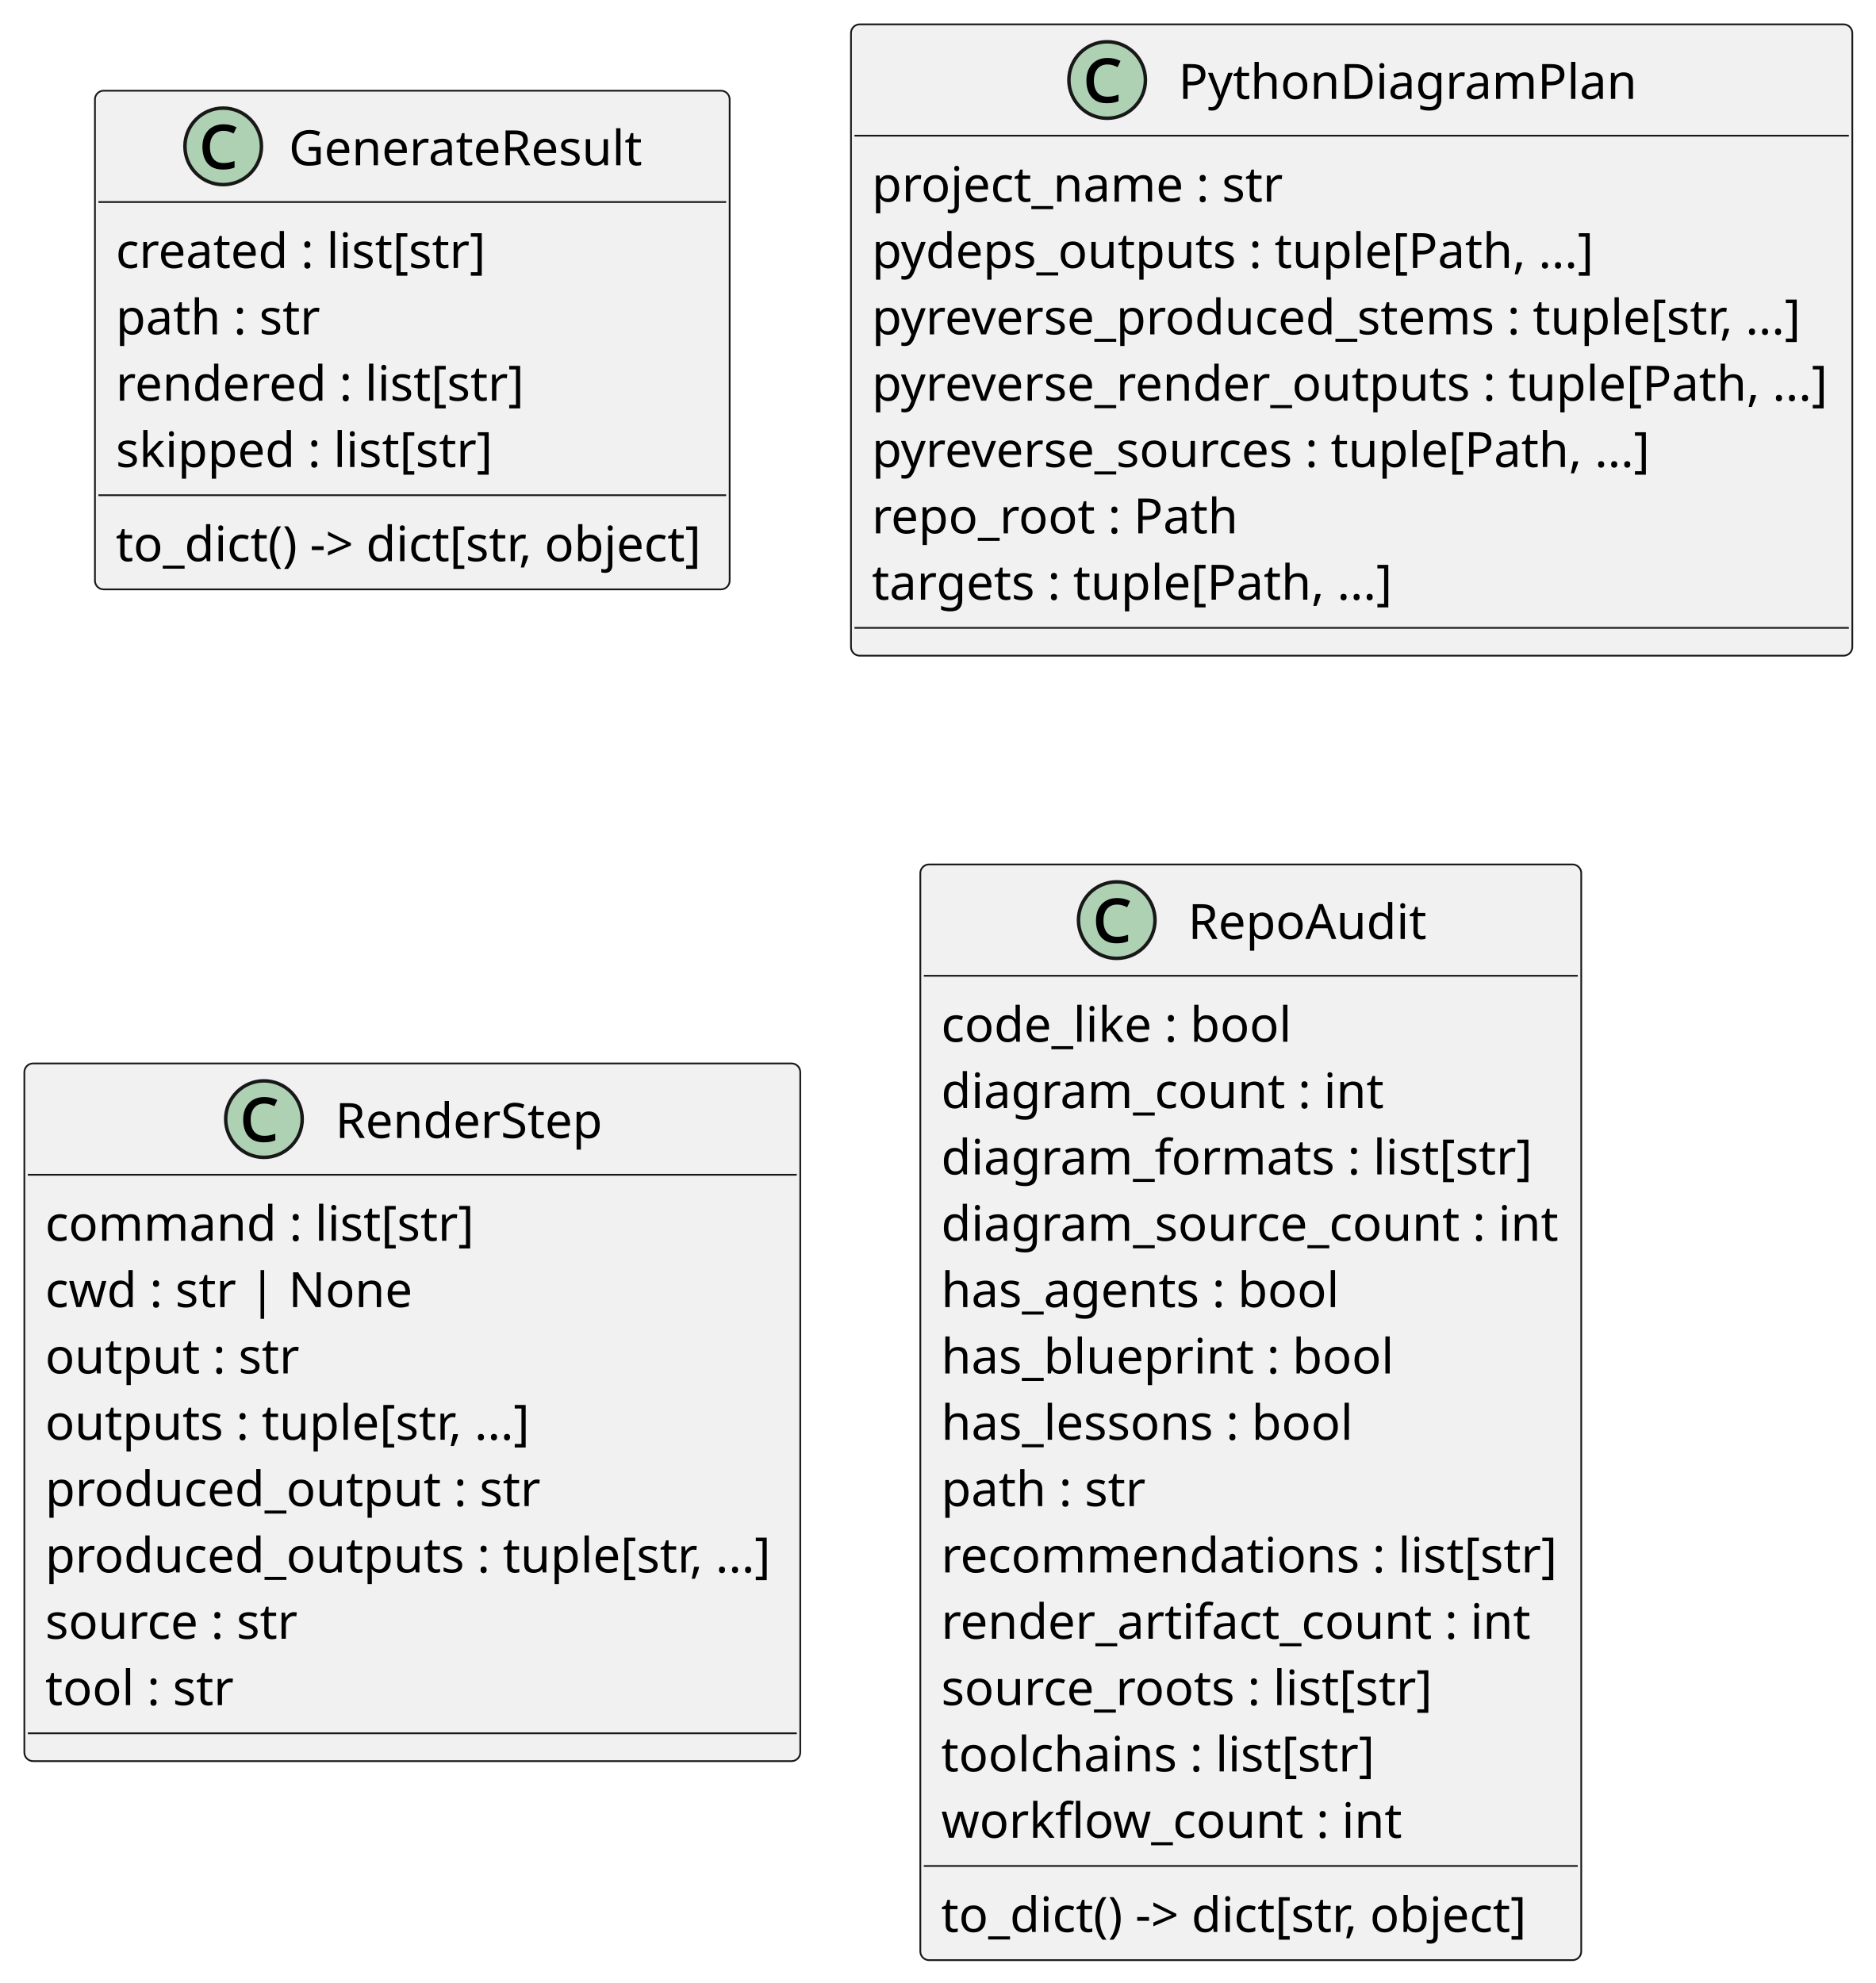
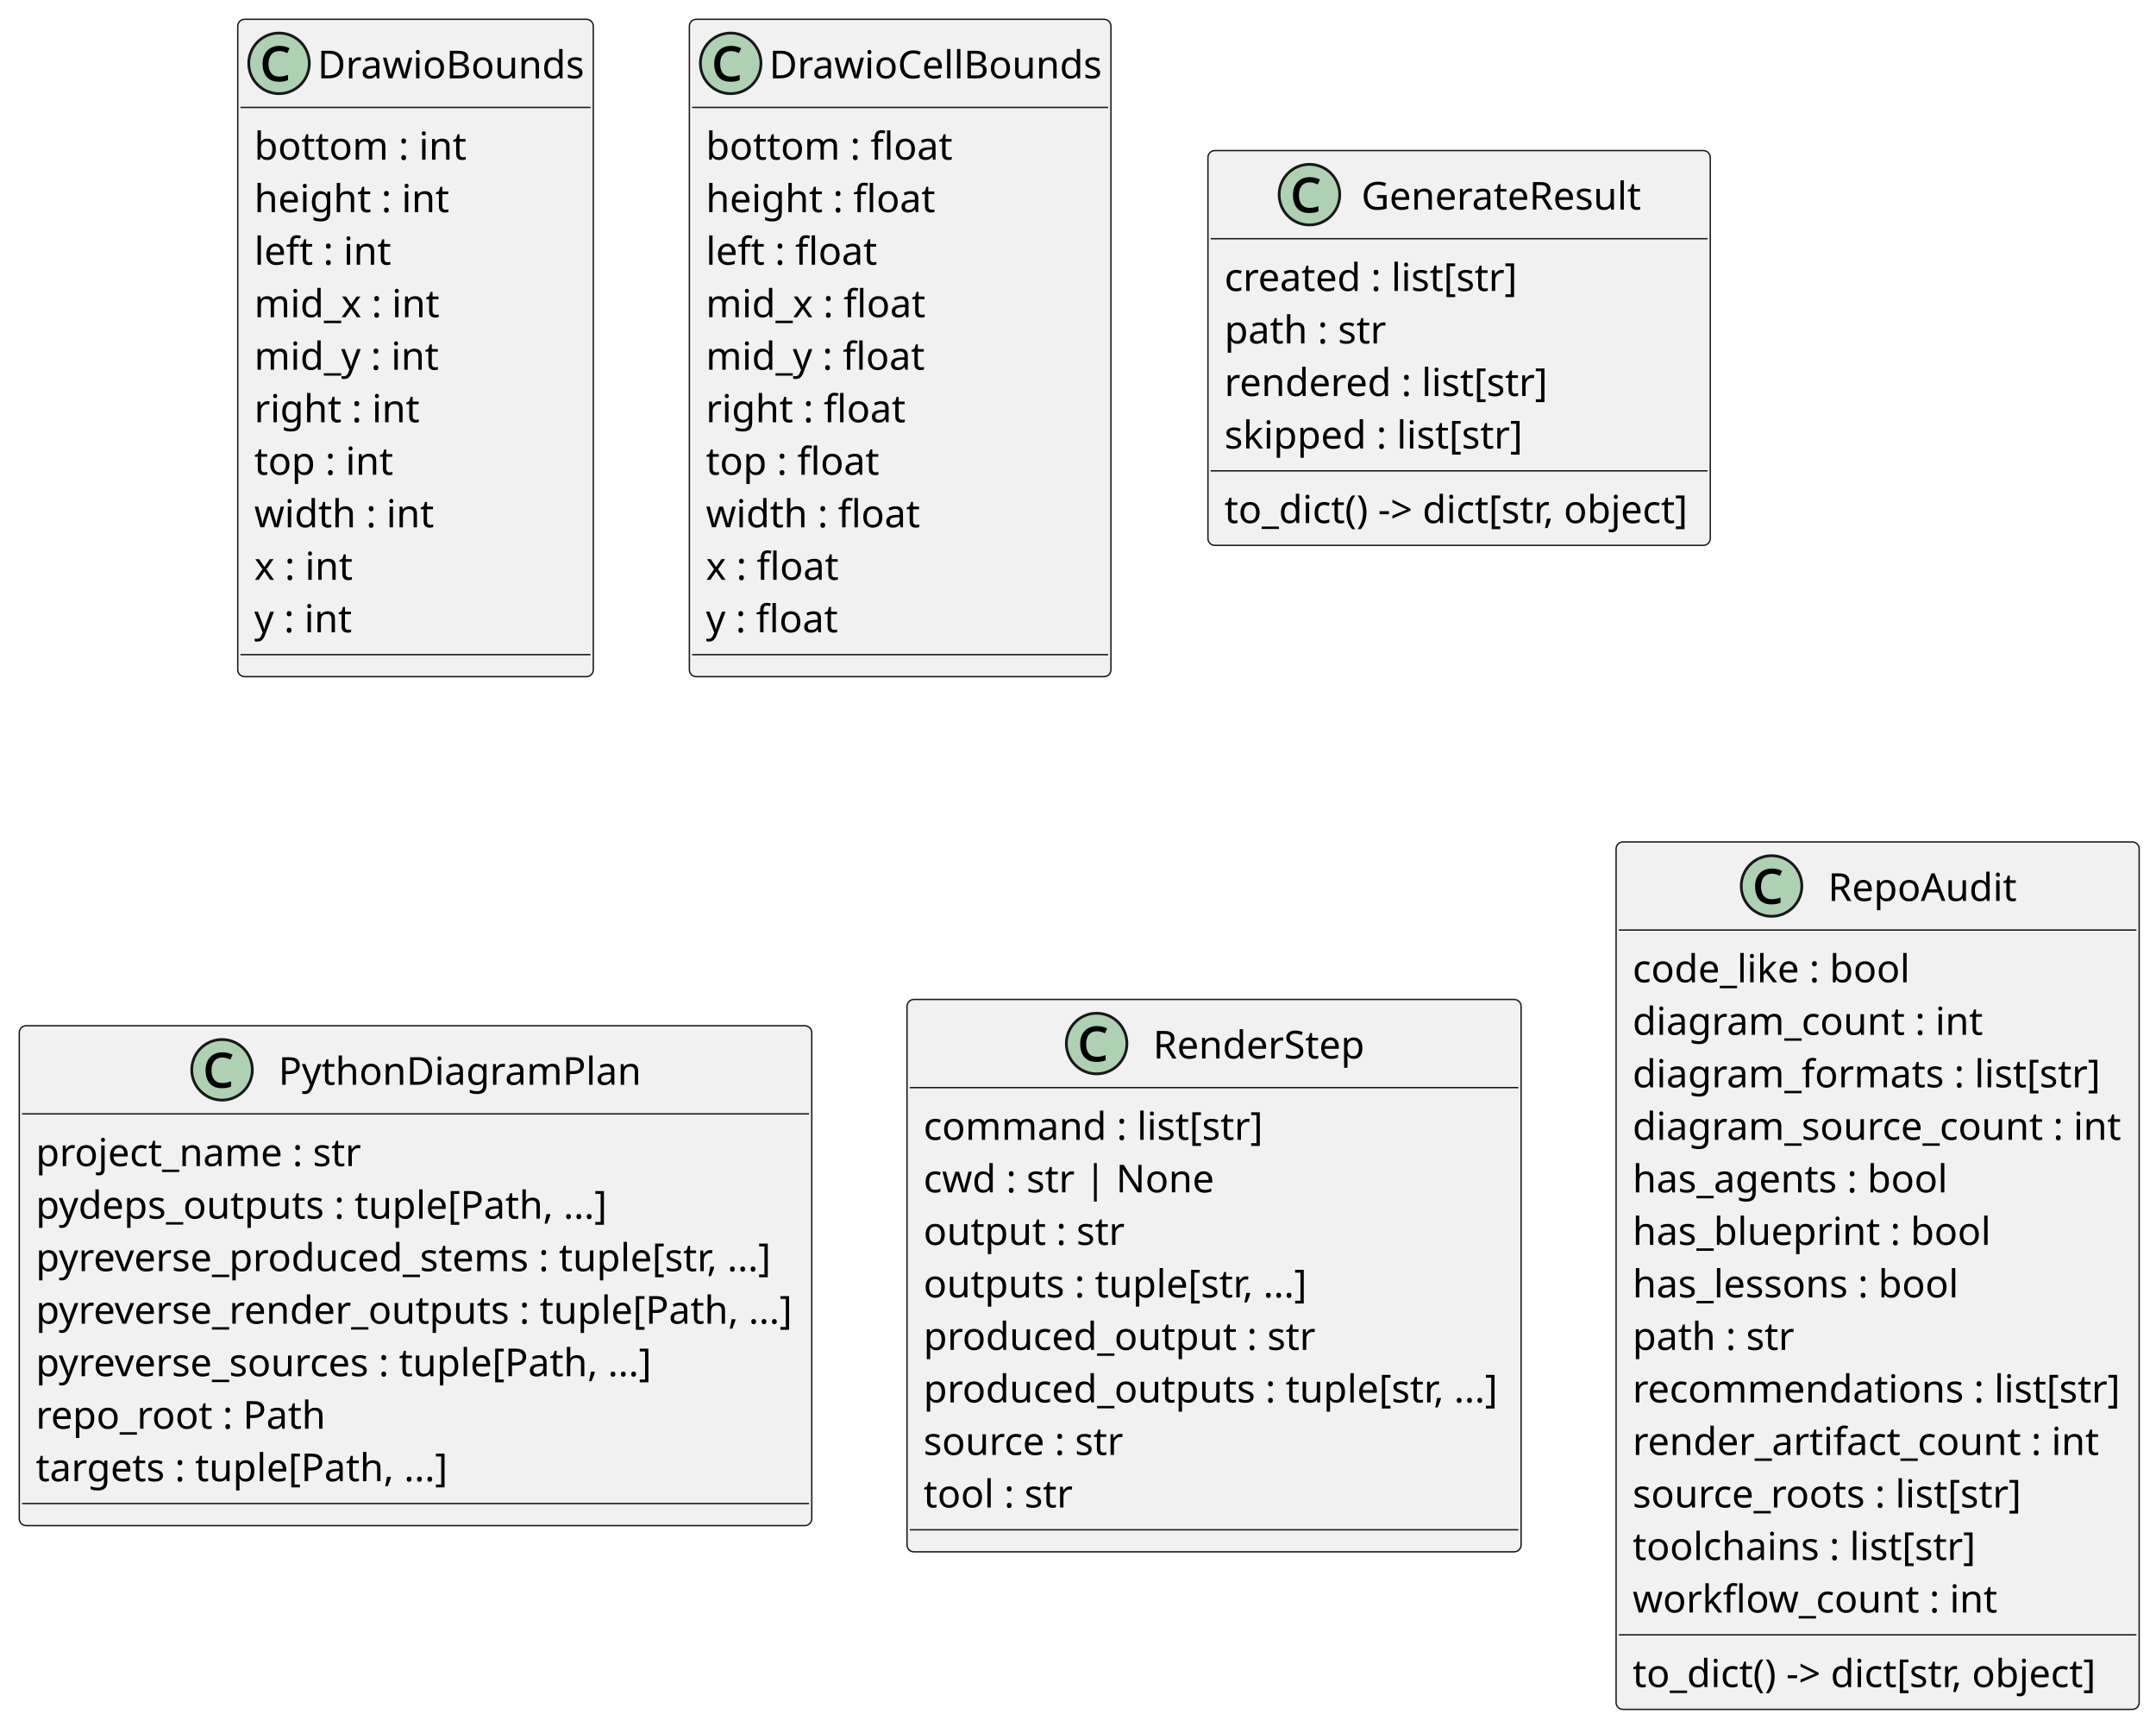
- <svg xmlns="http://www.w3.org/2000/svg" contentStyleType="text/css" data-diagram-type="CLASS" height="570px" preserveAspectRatio="none" style="width:539px;height:570px;background:#FFFFFF;" version="1.1" viewBox="0 0 539 570" width="539px" zoomAndPan="magnify">
+ <svg xmlns="http://www.w3.org/2000/svg" contentStyleType="text/css" data-diagram-type="CLASS" height="627px" preserveAspectRatio="none" style="width:783px;height:627px;background:#FFFFFF;" version="1.1" viewBox="0 0 783 627" width="783px" zoomAndPan="magnify">
  <defs />
  <g>
-     <g class="entity" data-qualified-name="archility.generate.GenerateResult" data-source-line="2" id="ent0002">
-       <rect fill="#F1F1F1" height="143.34" rx="2.5" ry="2.5" style="stroke:#181818;stroke-width:0.5;" width="182.435" x="27.29" y="26.07" />
-       <ellipse cx="64.154" cy="42.07" fill="#ADD1B2" rx="11" ry="11" style="stroke:#181818;stroke-width:1;" />
-       <path d="M64.263,37.601 Q63.341,37.601 62.607,37.914 Q61.888,38.226 61.388,38.82 Q60.888,39.398 60.607,40.273 Q60.341,41.148 60.341,42.242 Q60.341,43.679 60.779,44.726 Q61.232,45.773 62.075,46.32 Q62.935,46.867 64.247,46.867 Q65.029,46.867 65.716,46.742 Q66.419,46.601 67.419,46.289 L67.419,48.164 Q66.56,48.492 65.794,48.617 Q65.044,48.742 64.029,48.742 Q62.107,48.742 60.794,47.945 Q59.497,47.133 58.841,45.664 Q58.185,44.179 58.185,42.211 Q58.185,40.789 58.575,39.617 Q58.982,38.429 59.763,37.554 Q60.544,36.679 61.685,36.211 Q62.825,35.726 64.294,35.726 Q65.247,35.726 66.138,35.929 Q67.044,36.117 67.982,36.586 L67.154,38.367 Q66.372,37.992 65.716,37.804 Q65.06,37.601 64.263,37.601 Z " fill="#000000" />
-       <text fill="#000000" font-family="sans-serif" font-size="14" lengthAdjust="spacing" textLength="101.85" x="83.012" y="47.502">GenerateResult</text>
-       <line style="stroke:#181818;stroke-width:0.5;" x1="28.29" x2="208.725" y1="58.07" y2="58.07" />
-       <text fill="#000000" font-family="sans-serif" font-size="14" lengthAdjust="spacing" textLength="106.582" x="33.29" y="77.036">created : list[str]</text>
-       <text fill="#000000" font-family="sans-serif" font-size="14" lengthAdjust="spacing" textLength="58.744" x="33.29" y="96.104">path : str</text>
-       <text fill="#000000" font-family="sans-serif" font-size="14" lengthAdjust="spacing" textLength="117.894" x="33.29" y="115.172">rendered : list[str]</text>
-       <text fill="#000000" font-family="sans-serif" font-size="14" lengthAdjust="spacing" textLength="108.29" x="33.29" y="134.24">skipped : list[str]</text>
-       <line style="stroke:#181818;stroke-width:0.5;" x1="28.29" x2="208.725" y1="142.342" y2="142.342" />
-       <text fill="#000000" font-family="sans-serif" font-size="14" lengthAdjust="spacing" textLength="170.435" x="33.29" y="161.308">to_dict() -&gt; dict[str, object]</text>
+     <g class="entity" data-qualified-name="archility.generate.DrawioBounds" data-source-line="2" id="ent0002">
+       <rect fill="#F1F1F1" height="238.679" rx="2.5" ry="2.5" style="stroke:#181818;stroke-width:0.5;" width="129.132" x="86.34" y="7" />
+       <ellipse cx="101.34" cy="23" fill="#ADD1B2" rx="11" ry="11" style="stroke:#181818;stroke-width:1;" />
+       <path d="M101.449,18.531 Q100.528,18.531 99.793,18.844 Q99.074,19.156 98.574,19.75 Q98.074,20.328 97.793,21.203 Q97.528,22.078 97.528,23.172 Q97.528,24.609 97.965,25.656 Q98.418,26.703 99.262,27.25 Q100.121,27.797 101.434,27.797 Q102.215,27.797 102.903,27.672 Q103.606,27.531 104.606,27.219 L104.606,29.094 Q103.746,29.422 102.981,29.547 Q102.231,29.672 101.215,29.672 Q99.293,29.672 97.981,28.875 Q96.684,28.062 96.028,26.594 Q95.371,25.109 95.371,23.141 Q95.371,21.719 95.762,20.547 Q96.168,19.359 96.949,18.484 Q97.731,17.609 98.871,17.141 Q100.012,16.656 101.481,16.656 Q102.434,16.656 103.324,16.859 Q104.231,17.047 105.168,17.516 L104.34,19.297 Q103.559,18.922 102.903,18.734 Q102.246,18.531 101.449,18.531 Z " fill="#000000" />
+       <text fill="#000000" font-family="sans-serif" font-size="14" lengthAdjust="spacing" textLength="97.132" x="115.34" y="28.432">DrawioBounds</text>
+       <line style="stroke:#181818;stroke-width:0.5;" x1="87.34" x2="214.472" y1="39" y2="39" />
+       <text fill="#000000" font-family="sans-serif" font-size="14" lengthAdjust="spacing" textLength="77.098" x="92.34" y="57.966">bottom : int</text>
+       <text fill="#000000" font-family="sans-serif" font-size="14" lengthAdjust="spacing" textLength="70.826" x="92.34" y="77.034">height : int</text>
+       <text fill="#000000" font-family="sans-serif" font-size="14" lengthAdjust="spacing" textLength="49.728" x="92.34" y="96.102">left : int</text>
+       <text fill="#000000" font-family="sans-serif" font-size="14" lengthAdjust="spacing" textLength="67.284" x="92.34" y="115.17">mid_x : int</text>
+       <text fill="#000000" font-family="sans-serif" font-size="14" lengthAdjust="spacing" textLength="67.018" x="92.34" y="134.238">mid_y : int</text>
+       <text fill="#000000" font-family="sans-serif" font-size="14" lengthAdjust="spacing" textLength="60.06" x="92.34" y="153.305">right : int</text>
+       <text fill="#000000" font-family="sans-serif" font-size="14" lengthAdjust="spacing" textLength="50.484" x="92.34" y="172.373">top : int</text>
+       <text fill="#000000" font-family="sans-serif" font-size="14" lengthAdjust="spacing" textLength="65.282" x="92.34" y="191.441">width : int</text>
+       <text fill="#000000" font-family="sans-serif" font-size="14" lengthAdjust="spacing" textLength="35.756" x="92.34" y="210.509">x : int</text>
+       <text fill="#000000" font-family="sans-serif" font-size="14" lengthAdjust="spacing" textLength="35.49" x="92.34" y="229.577">y : int</text>
+       <line style="stroke:#181818;stroke-width:0.5;" x1="87.34" x2="214.472" y1="237.679" y2="237.679" />
    </g>
-     <g class="entity" data-qualified-name="archility.render.PythonDiagramPlan" data-source-line="9" id="ent0003">
-       <rect fill="#F1F1F1" height="181.475" rx="2.5" ry="2.5" style="stroke:#181818;stroke-width:0.5;" width="287.813" x="244.6" y="7" />
-       <ellipse cx="318.233" cy="23" fill="#ADD1B2" rx="11" ry="11" style="stroke:#181818;stroke-width:1;" />
-       <path d="M318.342,18.531 Q317.42,18.531 316.686,18.844 Q315.967,19.156 315.467,19.75 Q314.967,20.328 314.686,21.203 Q314.42,22.078 314.42,23.172 Q314.42,24.609 314.858,25.656 Q315.311,26.703 316.155,27.25 Q317.014,27.797 318.327,27.797 Q319.108,27.797 319.795,27.672 Q320.498,27.531 321.498,27.219 L321.498,29.094 Q320.639,29.422 319.873,29.547 Q319.123,29.672 318.108,29.672 Q316.186,29.672 314.873,28.875 Q313.577,28.062 312.92,26.594 Q312.264,25.109 312.264,23.141 Q312.264,21.719 312.655,20.547 Q313.061,19.359 313.842,18.484 Q314.623,17.609 315.764,17.141 Q316.905,16.656 318.373,16.656 Q319.327,16.656 320.217,16.859 Q321.123,17.047 322.061,17.516 L321.233,19.297 Q320.452,18.922 319.795,18.734 Q319.139,18.531 318.342,18.531 Z " fill="#000000" />
-       <text fill="#000000" font-family="sans-serif" font-size="14" lengthAdjust="spacing" textLength="132.048" x="338.733" y="28.432">PythonDiagramPlan</text>
-       <line style="stroke:#181818;stroke-width:0.5;" x1="245.6" x2="531.413" y1="39" y2="39" />
-       <text fill="#000000" font-family="sans-serif" font-size="14" lengthAdjust="spacing" textLength="118.426" x="250.6" y="57.966">project_name : str</text>
-       <text fill="#000000" font-family="sans-serif" font-size="14" lengthAdjust="spacing" textLength="207.731" x="250.6" y="77.034">pydeps_outputs : tuple[Path, ...]</text>
-       <text fill="#000000" font-family="sans-serif" font-size="14" lengthAdjust="spacing" textLength="270.311" x="250.6" y="96.102">pyreverse_produced_stems : tuple[str, ...]</text>
-       <text fill="#000000" font-family="sans-serif" font-size="14" lengthAdjust="spacing" textLength="275.813" x="250.6" y="115.17">pyreverse_render_outputs : tuple[Path, ...]</text>
-       <text fill="#000000" font-family="sans-serif" font-size="14" lengthAdjust="spacing" textLength="224.713" x="250.6" y="134.238">pyreverse_sources : tuple[Path, ...]</text>
-       <text fill="#000000" font-family="sans-serif" font-size="14" lengthAdjust="spacing" textLength="105.812" x="250.6" y="153.305">repo_root : Path</text>
-       <text fill="#000000" font-family="sans-serif" font-size="14" lengthAdjust="spacing" textLength="149.701" x="250.6" y="172.373">targets : tuple[Path, ...]</text>
-       <line style="stroke:#181818;stroke-width:0.5;" x1="245.6" x2="531.413" y1="180.475" y2="180.475" />
+     <g class="entity" data-qualified-name="archility.render.DrawioCellBounds" data-source-line="14" id="ent0003">
+       <rect fill="#F1F1F1" height="238.679" rx="2.5" ry="2.5" style="stroke:#181818;stroke-width:0.5;" width="153.1" x="250.36" y="7" />
+       <ellipse cx="265.36" cy="23" fill="#ADD1B2" rx="11" ry="11" style="stroke:#181818;stroke-width:1;" />
+       <path d="M265.469,18.531 Q264.548,18.531 263.813,18.844 Q263.094,19.156 262.594,19.75 Q262.094,20.328 261.813,21.203 Q261.548,22.078 261.548,23.172 Q261.548,24.609 261.985,25.656 Q262.438,26.703 263.282,27.25 Q264.141,27.797 265.454,27.797 Q266.235,27.797 266.923,27.672 Q267.626,27.531 268.626,27.219 L268.626,29.094 Q267.766,29.422 267.001,29.547 Q266.251,29.672 265.235,29.672 Q263.313,29.672 262.001,28.875 Q260.704,28.062 260.048,26.594 Q259.391,25.109 259.391,23.141 Q259.391,21.719 259.782,20.547 Q260.188,19.359 260.969,18.484 Q261.751,17.609 262.891,17.141 Q264.032,16.656 265.501,16.656 Q266.454,16.656 267.344,16.859 Q268.251,17.047 269.188,17.516 L268.36,19.297 Q267.579,18.922 266.923,18.734 Q266.266,18.531 265.469,18.531 Z " fill="#000000" />
+       <text fill="#000000" font-family="sans-serif" font-size="14" lengthAdjust="spacing" textLength="121.1" x="279.36" y="28.432">DrawioCellBounds</text>
+       <line style="stroke:#181818;stroke-width:0.5;" x1="251.36" x2="402.459" y1="39" y2="39" />
+       <text fill="#000000" font-family="sans-serif" font-size="14" lengthAdjust="spacing" textLength="89.586" x="256.36" y="57.966">bottom : float</text>
+       <text fill="#000000" font-family="sans-serif" font-size="14" lengthAdjust="spacing" textLength="83.314" x="256.36" y="77.034">height : float</text>
+       <text fill="#000000" font-family="sans-serif" font-size="14" lengthAdjust="spacing" textLength="62.216" x="256.36" y="96.102">left : float</text>
+       <text fill="#000000" font-family="sans-serif" font-size="14" lengthAdjust="spacing" textLength="79.772" x="256.36" y="115.17">mid_x : float</text>
+       <text fill="#000000" font-family="sans-serif" font-size="14" lengthAdjust="spacing" textLength="79.506" x="256.36" y="134.238">mid_y : float</text>
+       <text fill="#000000" font-family="sans-serif" font-size="14" lengthAdjust="spacing" textLength="72.548" x="256.36" y="153.305">right : float</text>
+       <text fill="#000000" font-family="sans-serif" font-size="14" lengthAdjust="spacing" textLength="62.972" x="256.36" y="172.373">top : float</text>
+       <text fill="#000000" font-family="sans-serif" font-size="14" lengthAdjust="spacing" textLength="77.77" x="256.36" y="191.441">width : float</text>
+       <text fill="#000000" font-family="sans-serif" font-size="14" lengthAdjust="spacing" textLength="48.244" x="256.36" y="210.509">x : float</text>
+       <text fill="#000000" font-family="sans-serif" font-size="14" lengthAdjust="spacing" textLength="47.978" x="256.36" y="229.577">y : float</text>
+       <line style="stroke:#181818;stroke-width:0.5;" x1="251.36" x2="402.459" y1="237.679" y2="237.679" />
    </g>
-     <g class="entity" data-qualified-name="archility.render.RenderStep" data-source-line="18" id="ent0004">
-       <rect fill="#F1F1F1" height="200.543" rx="2.5" ry="2.5" style="stroke:#181818;stroke-width:0.5;" width="223.021" x="7" y="305.68" />
-       <ellipse cx="75.866" cy="321.68" fill="#ADD1B2" rx="11" ry="11" style="stroke:#181818;stroke-width:1;" />
-       <path d="M75.975,317.211 Q75.053,317.211 74.319,317.524 Q73.6,317.836 73.1,318.43 Q72.6,319.008 72.319,319.883 Q72.053,320.758 72.053,321.852 Q72.053,323.289 72.491,324.336 Q72.944,325.383 73.788,325.93 Q74.647,326.477 75.96,326.477 Q76.741,326.477 77.428,326.352 Q78.131,326.211 79.131,325.899 L79.131,327.774 Q78.272,328.102 77.506,328.227 Q76.756,328.352 75.741,328.352 Q73.819,328.352 72.506,327.555 Q71.21,326.743 70.553,325.274 Q69.897,323.789 69.897,321.821 Q69.897,320.399 70.288,319.227 Q70.694,318.039 71.475,317.164 Q72.256,316.289 73.397,315.821 Q74.538,315.336 76.006,315.336 Q76.96,315.336 77.85,315.539 Q78.756,315.727 79.694,316.196 L78.866,317.977 Q78.085,317.602 77.428,317.414 Q76.772,317.211 75.975,317.211 Z " fill="#000000" />
-       <text fill="#000000" font-family="sans-serif" font-size="14" lengthAdjust="spacing" textLength="76.79" x="96.366" y="327.112">RenderStep</text>
-       <line style="stroke:#181818;stroke-width:0.5;" x1="8" x2="229.021" y1="337.68" y2="337.68" />
-       <text fill="#000000" font-family="sans-serif" font-size="14" lengthAdjust="spacing" textLength="123.256" x="13" y="356.646">command : list[str]</text>
-       <text fill="#000000" font-family="sans-serif" font-size="14" lengthAdjust="spacing" textLength="105.56" x="13" y="375.714">cwd : str | None</text>
-       <text fill="#000000" font-family="sans-serif" font-size="14" lengthAdjust="spacing" textLength="73.066" x="13" y="394.782">output : str</text>
-       <text fill="#000000" font-family="sans-serif" font-size="14" lengthAdjust="spacing" textLength="141.456" x="13" y="413.85">outputs : tuple[str, ...]</text>
-       <text fill="#000000" font-family="sans-serif" font-size="14" lengthAdjust="spacing" textLength="142.631" x="13" y="432.918">produced_output : str</text>
-       <text fill="#000000" font-family="sans-serif" font-size="14" lengthAdjust="spacing" textLength="211.021" x="13" y="451.986">produced_outputs : tuple[str, ...]</text>
-       <text fill="#000000" font-family="sans-serif" font-size="14" lengthAdjust="spacing" textLength="72.8" x="13" y="471.053">source : str</text>
-       <text fill="#000000" font-family="sans-serif" font-size="14" lengthAdjust="spacing" textLength="54.18" x="13" y="490.121">tool : str</text>
-       <line style="stroke:#181818;stroke-width:0.5;" x1="8" x2="229.021" y1="498.223" y2="498.223" />
+     <g class="entity" data-qualified-name="archility.generate.GenerateResult" data-source-line="26" id="ent0004">
+       <rect fill="#F1F1F1" height="143.34" rx="2.5" ry="2.5" style="stroke:#181818;stroke-width:0.5;" width="182.435" x="438.69" y="54.67" />
+       <ellipse cx="475.554" cy="70.67" fill="#ADD1B2" rx="11" ry="11" style="stroke:#181818;stroke-width:1;" />
+       <path d="M475.663,66.201 Q474.741,66.201 474.007,66.514 Q473.288,66.826 472.788,67.42 Q472.288,67.998 472.007,68.873 Q471.741,69.748 471.741,70.842 Q471.741,72.279 472.179,73.326 Q472.632,74.373 473.476,74.92 Q474.335,75.467 475.647,75.467 Q476.429,75.467 477.116,75.342 Q477.819,75.201 478.819,74.889 L478.819,76.764 Q477.96,77.092 477.194,77.217 Q476.444,77.342 475.429,77.342 Q473.507,77.342 472.194,76.545 Q470.897,75.733 470.241,74.264 Q469.585,72.779 469.585,70.811 Q469.585,69.389 469.976,68.217 Q470.382,67.029 471.163,66.154 Q471.944,65.279 473.085,64.811 Q474.226,64.326 475.694,64.326 Q476.647,64.326 477.538,64.529 Q478.444,64.717 479.382,65.186 L478.554,66.967 Q477.772,66.592 477.116,66.404 Q476.46,66.201 475.663,66.201 Z " fill="#000000" />
+       <text fill="#000000" font-family="sans-serif" font-size="14" lengthAdjust="spacing" textLength="101.85" x="494.412" y="76.102">GenerateResult</text>
+       <line style="stroke:#181818;stroke-width:0.5;" x1="439.69" x2="620.125" y1="86.67" y2="86.67" />
+       <text fill="#000000" font-family="sans-serif" font-size="14" lengthAdjust="spacing" textLength="106.582" x="444.69" y="105.636">created : list[str]</text>
+       <text fill="#000000" font-family="sans-serif" font-size="14" lengthAdjust="spacing" textLength="58.744" x="444.69" y="124.704">path : str</text>
+       <text fill="#000000" font-family="sans-serif" font-size="14" lengthAdjust="spacing" textLength="117.894" x="444.69" y="143.772">rendered : list[str]</text>
+       <text fill="#000000" font-family="sans-serif" font-size="14" lengthAdjust="spacing" textLength="108.29" x="444.69" y="162.84">skipped : list[str]</text>
+       <line style="stroke:#181818;stroke-width:0.5;" x1="439.69" x2="620.125" y1="170.942" y2="170.942" />
+       <text fill="#000000" font-family="sans-serif" font-size="14" lengthAdjust="spacing" textLength="170.435" x="444.69" y="189.908">to_dict() -&gt; dict[str, object]</text>
    </g>
-     <g class="entity" data-qualified-name="archility.audit.RepoAudit" data-source-line="28" id="ent0005">
-       <rect fill="#F1F1F1" height="314.951" rx="2.5" ry="2.5" style="stroke:#181818;stroke-width:0.5;" width="189.967" x="264.53" y="248.48" />
-       <ellipse cx="320.985" cy="264.48" fill="#ADD1B2" rx="11" ry="11" style="stroke:#181818;stroke-width:1;" />
-       <path d="M321.094,260.011 Q320.172,260.011 319.438,260.324 Q318.719,260.636 318.219,261.23 Q317.719,261.808 317.438,262.683 Q317.172,263.558 317.172,264.652 Q317.172,266.089 317.61,267.136 Q318.063,268.183 318.907,268.73 Q319.766,269.277 321.079,269.277 Q321.86,269.277 322.547,269.152 Q323.25,269.011 324.25,268.699 L324.25,270.574 Q323.391,270.902 322.625,271.027 Q321.875,271.152 320.86,271.152 Q318.938,271.152 317.625,270.355 Q316.329,269.543 315.672,268.074 Q315.016,266.589 315.016,264.621 Q315.016,263.199 315.407,262.027 Q315.813,260.839 316.594,259.964 Q317.375,259.089 318.516,258.621 Q319.657,258.136 321.125,258.136 Q322.079,258.136 322.969,258.339 Q323.875,258.527 324.813,258.996 L323.985,260.777 Q323.204,260.402 322.547,260.214 Q321.891,260.011 321.094,260.011 Z " fill="#000000" />
-       <text fill="#000000" font-family="sans-serif" font-size="14" lengthAdjust="spacing" textLength="68.558" x="341.485" y="269.912">RepoAudit</text>
-       <line style="stroke:#181818;stroke-width:0.5;" x1="265.53" x2="453.497" y1="280.48" y2="280.48" />
-       <text fill="#000000" font-family="sans-serif" font-size="14" lengthAdjust="spacing" textLength="100.702" x="270.53" y="299.446">code_like : bool</text>
-       <text fill="#000000" font-family="sans-serif" font-size="14" lengthAdjust="spacing" textLength="127.525" x="270.53" y="318.514">diagram_count : int</text>
-       <text fill="#000000" font-family="sans-serif" font-size="14" lengthAdjust="spacing" textLength="170.169" x="270.53" y="337.582">diagram_formats : list[str]</text>
-       <text fill="#000000" font-family="sans-serif" font-size="14" lengthAdjust="spacing" textLength="177.967" x="270.53" y="356.65">diagram_source_count : int</text>
-       <text fill="#000000" font-family="sans-serif" font-size="14" lengthAdjust="spacing" textLength="114.394" x="270.53" y="375.718">has_agents : bool</text>
-       <text fill="#000000" font-family="sans-serif" font-size="14" lengthAdjust="spacing" textLength="130.101" x="270.53" y="394.786">has_blueprint : bool</text>
-       <text fill="#000000" font-family="sans-serif" font-size="14" lengthAdjust="spacing" textLength="118.37" x="270.53" y="413.853">has_lessons : bool</text>
-       <text fill="#000000" font-family="sans-serif" font-size="14" lengthAdjust="spacing" textLength="58.744" x="270.53" y="432.921">path : str</text>
-       <text fill="#000000" font-family="sans-serif" font-size="14" lengthAdjust="spacing" textLength="177.323" x="270.53" y="451.989">recommendations : list[str]</text>
-       <text fill="#000000" font-family="sans-serif" font-size="14" lengthAdjust="spacing" textLength="169.693" x="270.53" y="471.057">render_artifact_count : int</text>
-       <text fill="#000000" font-family="sans-serif" font-size="14" lengthAdjust="spacing" textLength="141.694" x="270.53" y="490.125">source_roots : list[str]</text>
-       <text fill="#000000" font-family="sans-serif" font-size="14" lengthAdjust="spacing" textLength="124.572" x="270.53" y="509.193">toolchains : list[str]</text>
-       <text fill="#000000" font-family="sans-serif" font-size="14" lengthAdjust="spacing" textLength="132.748" x="270.53" y="528.261">workflow_count : int</text>
-       <line style="stroke:#181818;stroke-width:0.5;" x1="265.53" x2="453.497" y1="536.363" y2="536.363" />
-       <text fill="#000000" font-family="sans-serif" font-size="14" lengthAdjust="spacing" textLength="170.435" x="270.53" y="555.329">to_dict() -&gt; dict[str, object]</text>
+     <g class="entity" data-qualified-name="archility.render.PythonDiagramPlan" data-source-line="33" id="ent0005">
+       <rect fill="#F1F1F1" height="181.475" rx="2.5" ry="2.5" style="stroke:#181818;stroke-width:0.5;" width="287.813" x="7" y="372.42" />
+       <ellipse cx="80.633" cy="388.42" fill="#ADD1B2" rx="11" ry="11" style="stroke:#181818;stroke-width:1;" />
+       <path d="M80.742,383.951 Q79.82,383.951 79.086,384.264 Q78.367,384.576 77.867,385.17 Q77.367,385.748 77.086,386.623 Q76.82,387.498 76.82,388.592 Q76.82,390.029 77.258,391.076 Q77.711,392.123 78.555,392.67 Q79.414,393.217 80.727,393.217 Q81.508,393.217 82.195,393.092 Q82.898,392.951 83.898,392.639 L83.898,394.514 Q83.039,394.842 82.273,394.967 Q81.523,395.092 80.508,395.092 Q78.586,395.092 77.273,394.295 Q75.977,393.483 75.32,392.014 Q74.664,390.529 74.664,388.561 Q74.664,387.139 75.055,385.967 Q75.461,384.779 76.242,383.904 Q77.023,383.029 78.164,382.561 Q79.305,382.076 80.773,382.076 Q81.727,382.076 82.617,382.279 Q83.523,382.467 84.461,382.936 L83.633,384.717 Q82.852,384.342 82.195,384.154 Q81.539,383.951 80.742,383.951 Z " fill="#000000" />
+       <text fill="#000000" font-family="sans-serif" font-size="14" lengthAdjust="spacing" textLength="132.048" x="101.133" y="393.852">PythonDiagramPlan</text>
+       <line style="stroke:#181818;stroke-width:0.5;" x1="8" x2="293.813" y1="404.42" y2="404.42" />
+       <text fill="#000000" font-family="sans-serif" font-size="14" lengthAdjust="spacing" textLength="118.426" x="13" y="423.386">project_name : str</text>
+       <text fill="#000000" font-family="sans-serif" font-size="14" lengthAdjust="spacing" textLength="207.731" x="13" y="442.454">pydeps_outputs : tuple[Path, ...]</text>
+       <text fill="#000000" font-family="sans-serif" font-size="14" lengthAdjust="spacing" textLength="270.311" x="13" y="461.522">pyreverse_produced_stems : tuple[str, ...]</text>
+       <text fill="#000000" font-family="sans-serif" font-size="14" lengthAdjust="spacing" textLength="275.813" x="13" y="480.59">pyreverse_render_outputs : tuple[Path, ...]</text>
+       <text fill="#000000" font-family="sans-serif" font-size="14" lengthAdjust="spacing" textLength="224.713" x="13" y="499.658">pyreverse_sources : tuple[Path, ...]</text>
+       <text fill="#000000" font-family="sans-serif" font-size="14" lengthAdjust="spacing" textLength="105.812" x="13" y="518.726">repo_root : Path</text>
+       <text fill="#000000" font-family="sans-serif" font-size="14" lengthAdjust="spacing" textLength="149.701" x="13" y="537.793">targets : tuple[Path, ...]</text>
+       <line style="stroke:#181818;stroke-width:0.5;" x1="8" x2="293.813" y1="545.895" y2="545.895" />
+     </g>
+     <g class="entity" data-qualified-name="archility.render.RenderStep" data-source-line="42" id="ent0006">
+       <rect fill="#F1F1F1" height="200.543" rx="2.5" ry="2.5" style="stroke:#181818;stroke-width:0.5;" width="223.021" x="329.4" y="362.88" />
+       <ellipse cx="398.266" cy="378.88" fill="#ADD1B2" rx="11" ry="11" style="stroke:#181818;stroke-width:1;" />
+       <path d="M398.375,374.411 Q397.453,374.411 396.719,374.724 Q396,375.036 395.5,375.63 Q395,376.208 394.719,377.083 Q394.453,377.958 394.453,379.052 Q394.453,380.489 394.891,381.536 Q395.344,382.583 396.188,383.13 Q397.047,383.677 398.36,383.677 Q399.141,383.677 399.828,383.552 Q400.531,383.411 401.531,383.099 L401.531,384.974 Q400.672,385.302 399.906,385.427 Q399.156,385.552 398.141,385.552 Q396.219,385.552 394.906,384.755 Q393.61,383.942 392.953,382.474 Q392.297,380.989 392.297,379.021 Q392.297,377.599 392.688,376.427 Q393.094,375.239 393.875,374.364 Q394.656,373.489 395.797,373.021 Q396.938,372.536 398.406,372.536 Q399.36,372.536 400.25,372.739 Q401.156,372.927 402.094,373.396 L401.266,375.177 Q400.485,374.802 399.828,374.614 Q399.172,374.411 398.375,374.411 Z " fill="#000000" />
+       <text fill="#000000" font-family="sans-serif" font-size="14" lengthAdjust="spacing" textLength="76.79" x="418.766" y="384.312">RenderStep</text>
+       <line style="stroke:#181818;stroke-width:0.5;" x1="330.4" x2="551.421" y1="394.88" y2="394.88" />
+       <text fill="#000000" font-family="sans-serif" font-size="14" lengthAdjust="spacing" textLength="123.256" x="335.4" y="413.846">command : list[str]</text>
+       <text fill="#000000" font-family="sans-serif" font-size="14" lengthAdjust="spacing" textLength="105.56" x="335.4" y="432.914">cwd : str | None</text>
+       <text fill="#000000" font-family="sans-serif" font-size="14" lengthAdjust="spacing" textLength="73.066" x="335.4" y="451.982">output : str</text>
+       <text fill="#000000" font-family="sans-serif" font-size="14" lengthAdjust="spacing" textLength="141.456" x="335.4" y="471.05">outputs : tuple[str, ...]</text>
+       <text fill="#000000" font-family="sans-serif" font-size="14" lengthAdjust="spacing" textLength="142.631" x="335.4" y="490.118">produced_output : str</text>
+       <text fill="#000000" font-family="sans-serif" font-size="14" lengthAdjust="spacing" textLength="211.021" x="335.4" y="509.185">produced_outputs : tuple[str, ...]</text>
+       <text fill="#000000" font-family="sans-serif" font-size="14" lengthAdjust="spacing" textLength="72.8" x="335.4" y="528.253">source : str</text>
+       <text fill="#000000" font-family="sans-serif" font-size="14" lengthAdjust="spacing" textLength="54.18" x="335.4" y="547.321">tool : str</text>
+       <line style="stroke:#181818;stroke-width:0.5;" x1="330.4" x2="551.421" y1="555.423" y2="555.423" />
+     </g>
+     <g class="entity" data-qualified-name="archility.audit.RepoAudit" data-source-line="52" id="ent0007">
+       <rect fill="#F1F1F1" height="314.951" rx="2.5" ry="2.5" style="stroke:#181818;stroke-width:0.5;" width="189.967" x="586.92" y="305.68" />
+       <ellipse cx="643.375" cy="321.68" fill="#ADD1B2" rx="11" ry="11" style="stroke:#181818;stroke-width:1;" />
+       <path d="M643.484,317.211 Q642.562,317.211 641.828,317.524 Q641.109,317.836 640.609,318.43 Q640.109,319.008 639.828,319.883 Q639.562,320.758 639.562,321.852 Q639.562,323.289 640,324.336 Q640.453,325.383 641.297,325.93 Q642.156,326.477 643.468,326.477 Q644.25,326.477 644.937,326.352 Q645.64,326.211 646.64,325.899 L646.64,327.774 Q645.781,328.102 645.015,328.227 Q644.265,328.352 643.25,328.352 Q641.328,328.352 640.015,327.555 Q638.718,326.743 638.062,325.274 Q637.406,323.789 637.406,321.821 Q637.406,320.399 637.797,319.227 Q638.203,318.039 638.984,317.164 Q639.765,316.289 640.906,315.821 Q642.047,315.336 643.515,315.336 Q644.468,315.336 645.359,315.539 Q646.265,315.727 647.203,316.196 L646.375,317.977 Q645.593,317.602 644.937,317.414 Q644.281,317.211 643.484,317.211 Z " fill="#000000" />
+       <text fill="#000000" font-family="sans-serif" font-size="14" lengthAdjust="spacing" textLength="68.558" x="663.875" y="327.112">RepoAudit</text>
+       <line style="stroke:#181818;stroke-width:0.5;" x1="587.92" x2="775.887" y1="337.68" y2="337.68" />
+       <text fill="#000000" font-family="sans-serif" font-size="14" lengthAdjust="spacing" textLength="100.702" x="592.92" y="356.646">code_like : bool</text>
+       <text fill="#000000" font-family="sans-serif" font-size="14" lengthAdjust="spacing" textLength="127.525" x="592.92" y="375.714">diagram_count : int</text>
+       <text fill="#000000" font-family="sans-serif" font-size="14" lengthAdjust="spacing" textLength="170.169" x="592.92" y="394.782">diagram_formats : list[str]</text>
+       <text fill="#000000" font-family="sans-serif" font-size="14" lengthAdjust="spacing" textLength="177.967" x="592.92" y="413.85">diagram_source_count : int</text>
+       <text fill="#000000" font-family="sans-serif" font-size="14" lengthAdjust="spacing" textLength="114.394" x="592.92" y="432.918">has_agents : bool</text>
+       <text fill="#000000" font-family="sans-serif" font-size="14" lengthAdjust="spacing" textLength="130.101" x="592.92" y="451.986">has_blueprint : bool</text>
+       <text fill="#000000" font-family="sans-serif" font-size="14" lengthAdjust="spacing" textLength="118.37" x="592.92" y="471.053">has_lessons : bool</text>
+       <text fill="#000000" font-family="sans-serif" font-size="14" lengthAdjust="spacing" textLength="58.744" x="592.92" y="490.121">path : str</text>
+       <text fill="#000000" font-family="sans-serif" font-size="14" lengthAdjust="spacing" textLength="177.323" x="592.92" y="509.189">recommendations : list[str]</text>
+       <text fill="#000000" font-family="sans-serif" font-size="14" lengthAdjust="spacing" textLength="169.693" x="592.92" y="528.257">render_artifact_count : int</text>
+       <text fill="#000000" font-family="sans-serif" font-size="14" lengthAdjust="spacing" textLength="141.694" x="592.92" y="547.325">source_roots : list[str]</text>
+       <text fill="#000000" font-family="sans-serif" font-size="14" lengthAdjust="spacing" textLength="124.572" x="592.92" y="566.393">toolchains : list[str]</text>
+       <text fill="#000000" font-family="sans-serif" font-size="14" lengthAdjust="spacing" textLength="132.748" x="592.92" y="585.461">workflow_count : int</text>
+       <line style="stroke:#181818;stroke-width:0.5;" x1="587.92" x2="775.887" y1="593.563" y2="593.563" />
+       <text fill="#000000" font-family="sans-serif" font-size="14" lengthAdjust="spacing" textLength="170.435" x="592.92" y="612.529">to_dict() -&gt; dict[str, object]</text>
    </g>
  </g>
</svg>
